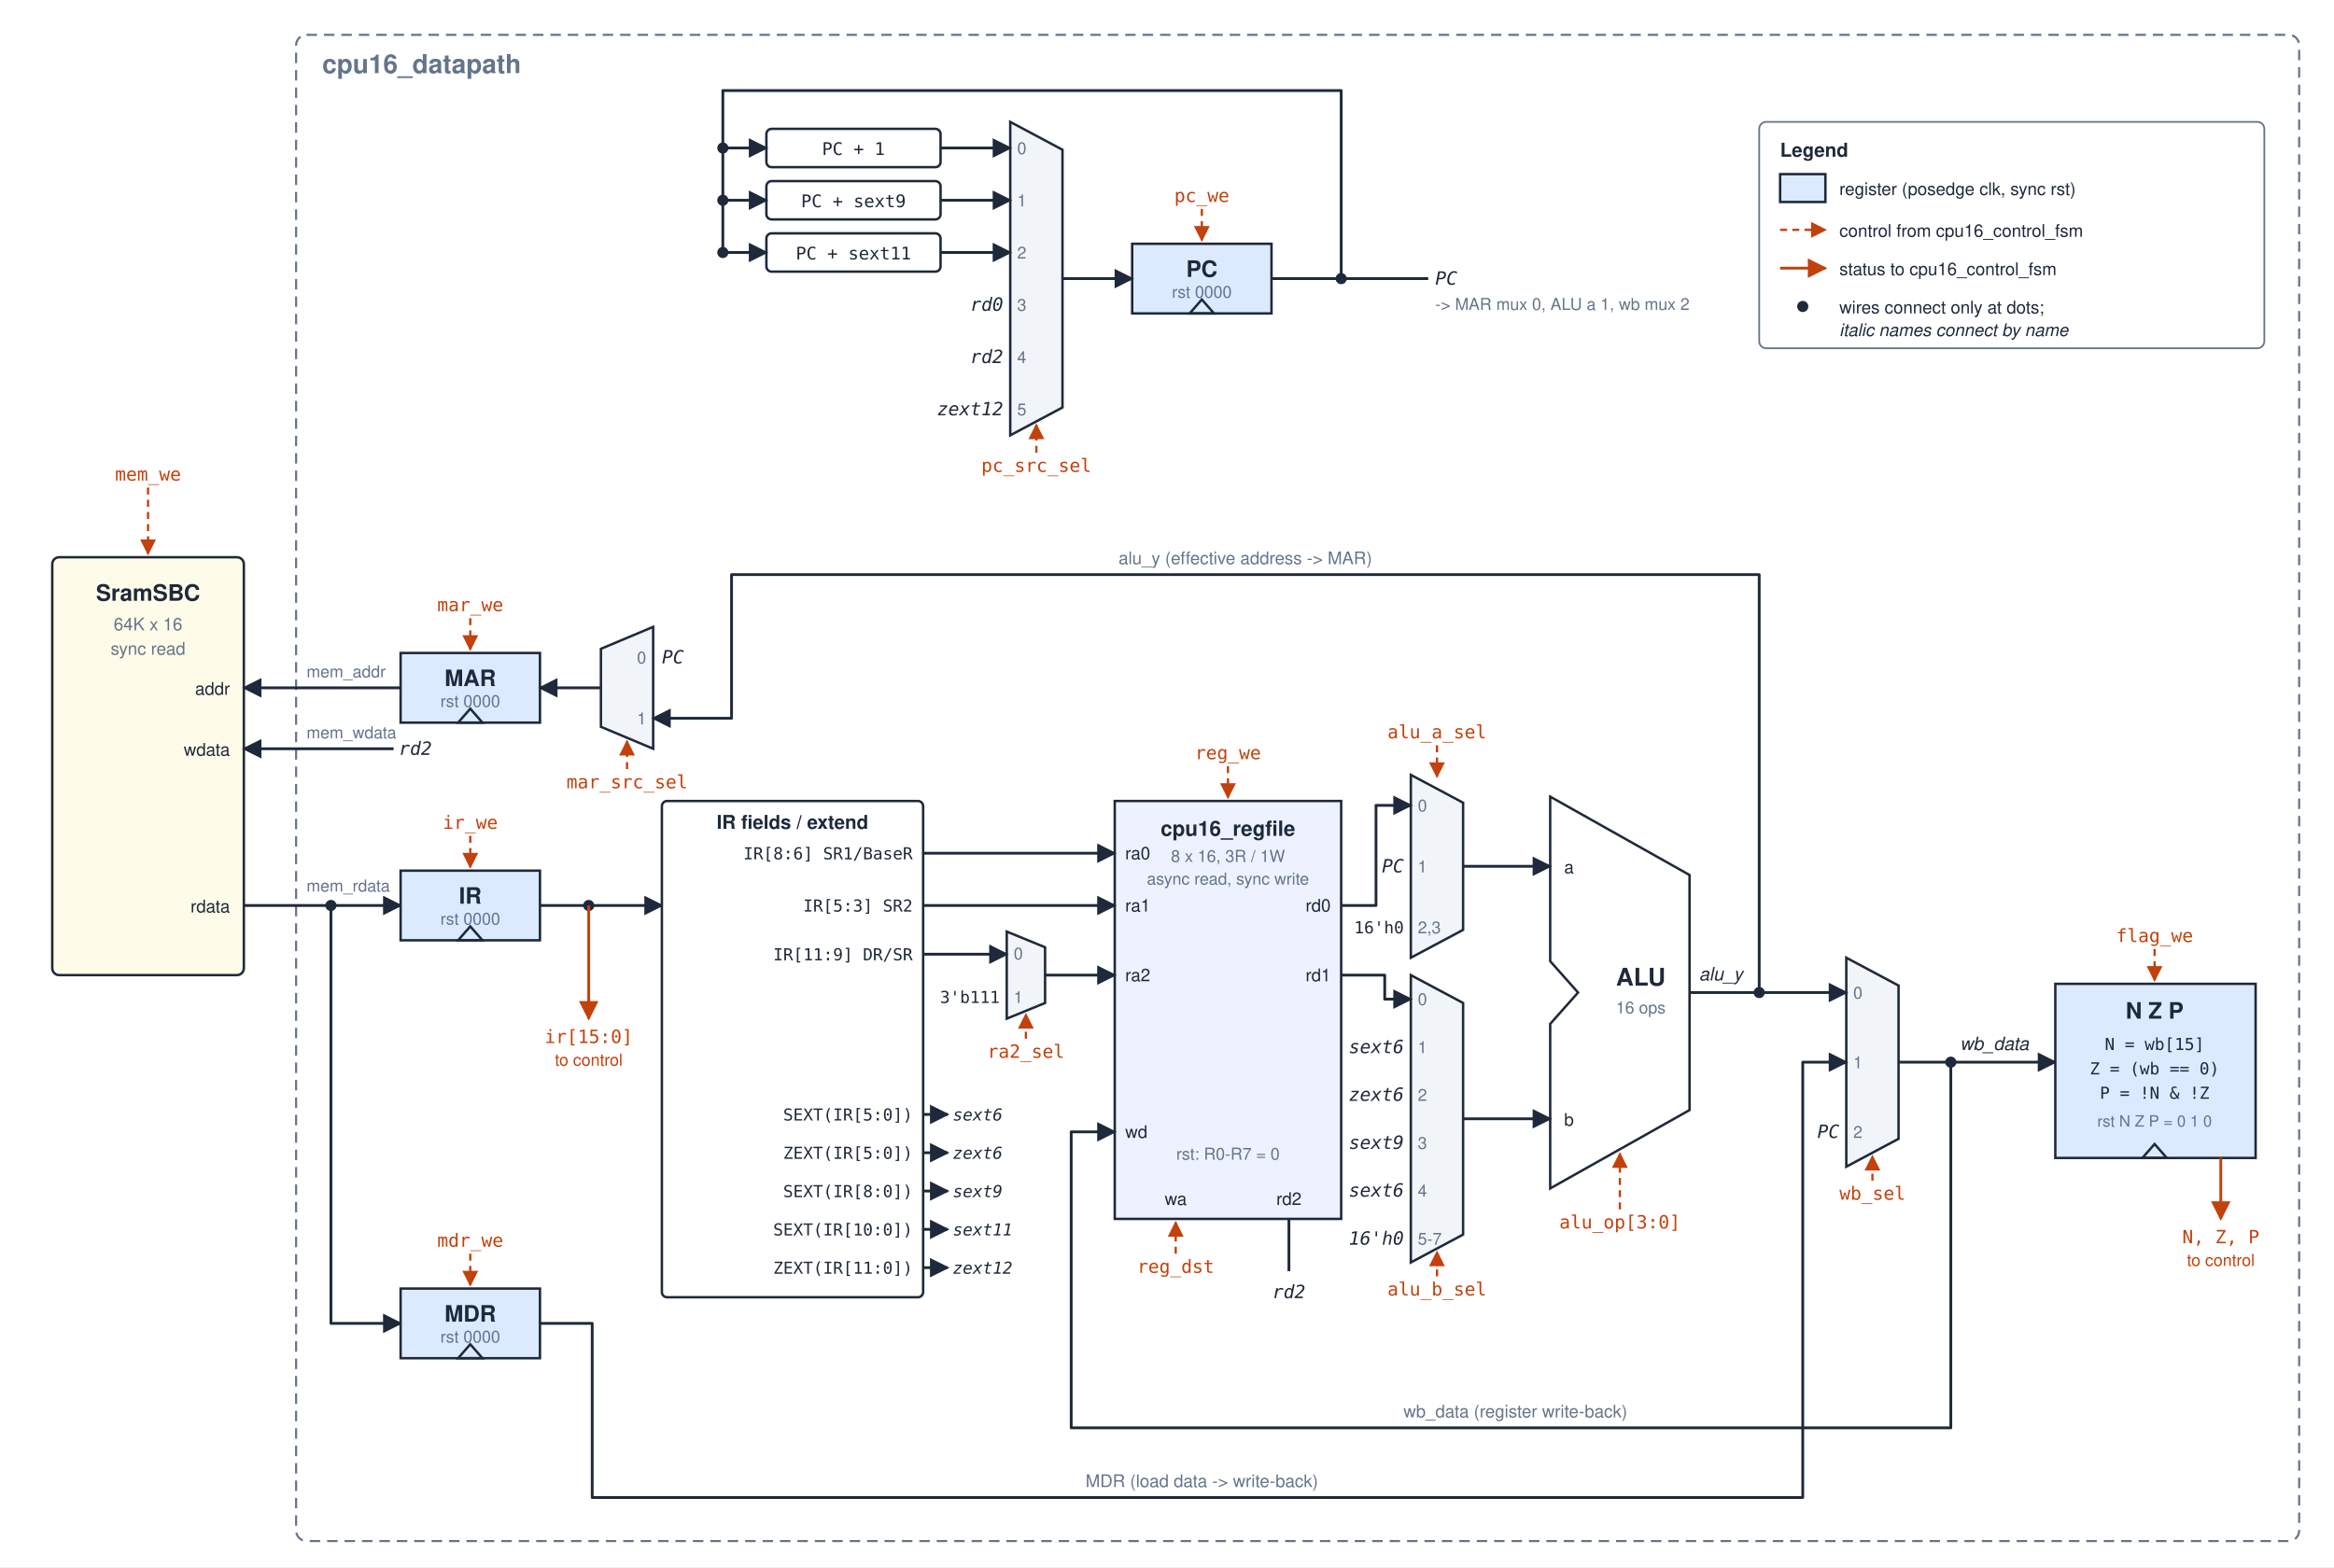
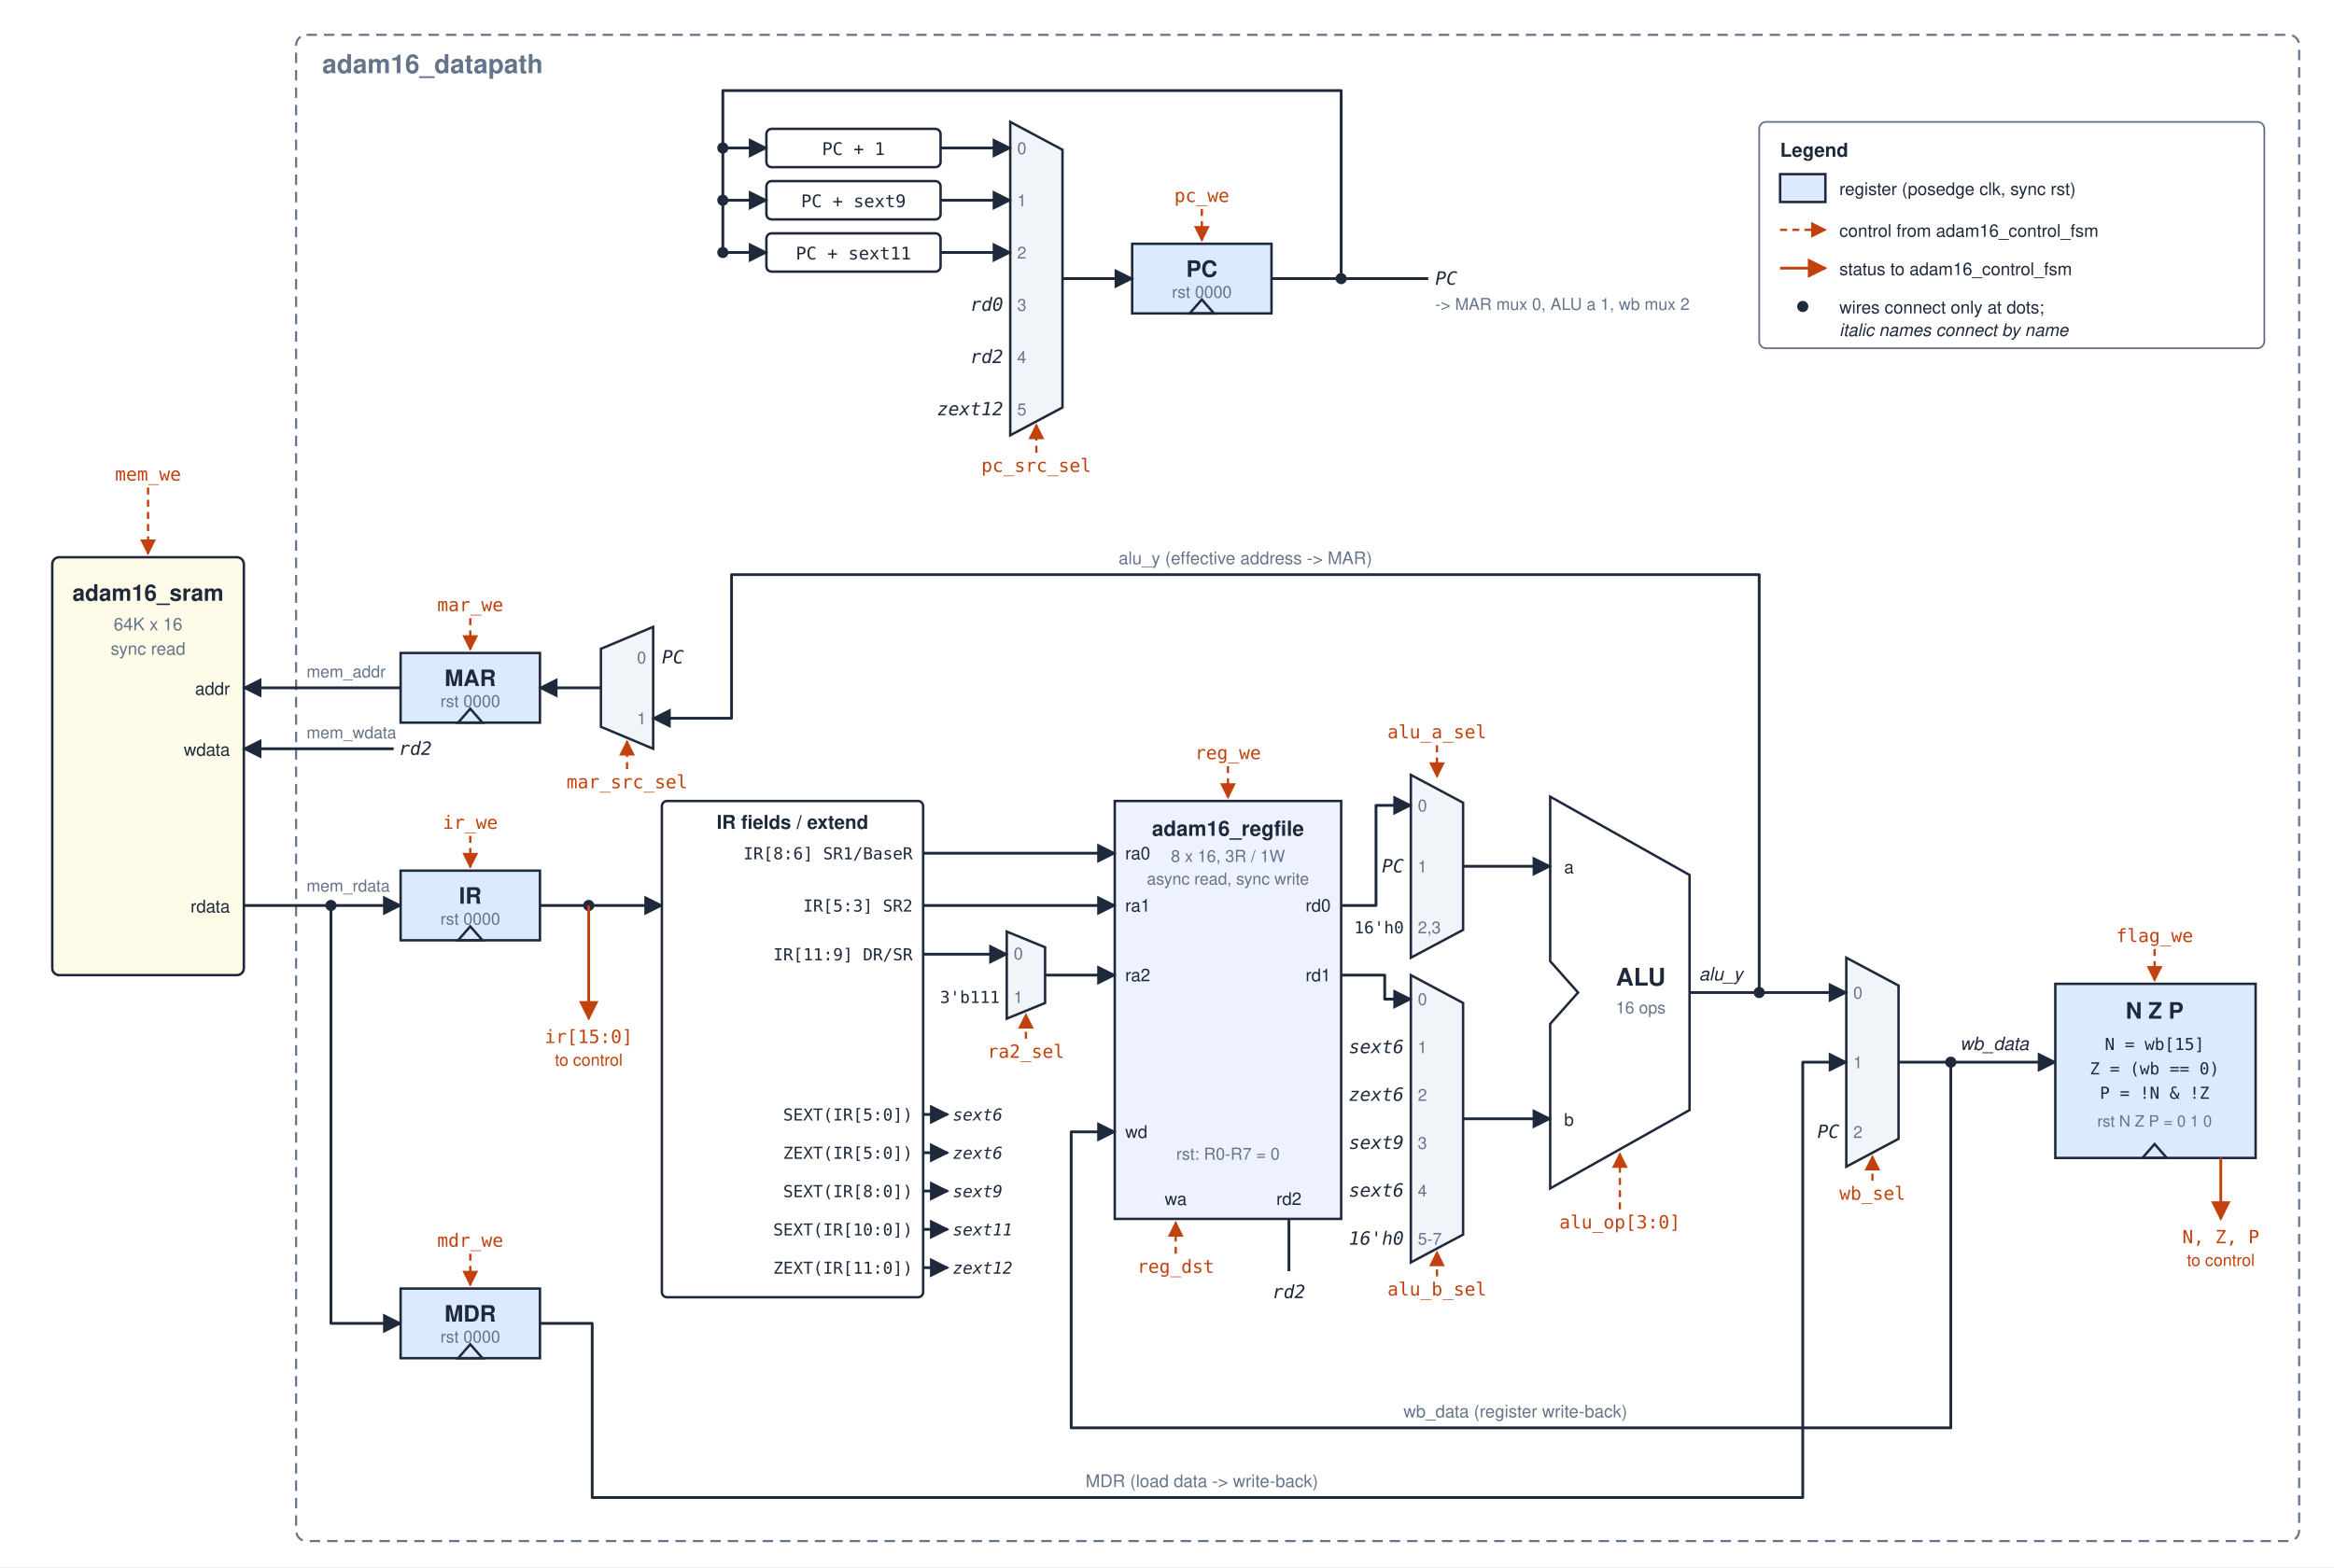
<svg xmlns="http://www.w3.org/2000/svg" width="1340" height="900" viewBox="0 0 1340 900">
  <defs>
    <marker id="arr" viewBox="0 0 10 10" refX="9" refY="5" markerWidth="7" markerHeight="7" orient="auto-start-reverse">
      <path d="M0,0 L10,5 L0,10 z" fill="#1e293b" />
    </marker>
    <marker id="arrc" viewBox="0 0 10 10" refX="9" refY="5" markerWidth="7" markerHeight="7" orient="auto-start-reverse">
      <path d="M0,0 L10,5 L0,10 z" fill="#c2410c" />
    </marker>
  </defs>
  <rect width="100%" height="100%" fill="white" />
  <rect x="170.0" y="20.0" width="1150.0" height="865.0" rx="6" fill="none" stroke="#64748b" stroke-width="1.2" stroke-dasharray="6,4" />
-   <text x="185.0" y="42.0" text-anchor="start" font-family="Helvetica, Arial, sans-serif" font-size="15" font-weight="bold" fill="#64748b" style="">cpu16_datapath</text>
+   <text x="185.0" y="42.0" text-anchor="start" font-family="Helvetica, Arial, sans-serif" font-size="15" font-weight="bold" fill="#64748b" style="">adam16_datapath</text>
  <rect x="30.0" y="320.0" width="110.0" height="240.0" rx="4" fill="#fefce8" stroke="#1e293b" stroke-width="1.4" />
-   <text x="85.0" y="345.0" text-anchor="middle" font-family="Helvetica, Arial, sans-serif" font-size="13" font-weight="bold" fill="#1e293b" style="">SramSBC</text>
+   <text x="85.0" y="345.0" text-anchor="middle" font-family="Helvetica, Arial, sans-serif" font-size="13" font-weight="bold" fill="#1e293b" style="">adam16_sram</text>
  <text x="85.0" y="362.0" text-anchor="middle" font-family="Helvetica, Arial, sans-serif" font-size="10" font-weight="normal" fill="#64748b" style="">64K x 16</text>
  <text x="85.0" y="376.0" text-anchor="middle" font-family="Helvetica, Arial, sans-serif" font-size="10" font-weight="normal" fill="#64748b" style="">sync read</text>
  <text x="132.0" y="399.0" text-anchor="end" font-family="Helvetica, Arial, sans-serif" font-size="10" font-weight="normal" fill="#1e293b" style="">addr</text>
  <text x="132.0" y="434.0" text-anchor="end" font-family="Helvetica, Arial, sans-serif" font-size="10" font-weight="normal" fill="#1e293b" style="">wdata</text>
  <text x="132.0" y="524.0" text-anchor="end" font-family="Helvetica, Arial, sans-serif" font-size="10" font-weight="normal" fill="#1e293b" style="">rdata</text>
  <polyline points="85.0,280.0 85.0,318.0" fill="none" stroke="#c2410c" stroke-width="1.3" stroke-linejoin="round" stroke-dasharray="4,3" marker-end="url(#arrc)" />
  <text x="85.0" y="276.0" text-anchor="middle" font-family="Menlo, Consolas, monospace" font-size="10.5" font-weight="normal" fill="#c2410c" style="">mem_we</text>
  <rect x="230.0" y="375.0" width="80.0" height="40.0" rx="0" fill="#dbeafe" stroke="#1e293b" stroke-width="1.4" />
  <polygon points="263.0,415.0 270.0,407.0 277.0,415.0" fill="none" stroke="#1e293b" stroke-width="1.4" />
  <text x="270.0" y="394.0" text-anchor="middle" font-family="Helvetica, Arial, sans-serif" font-size="13" font-weight="bold" fill="#1e293b" style="">MAR</text>
  <text x="270.0" y="406.0" text-anchor="middle" font-family="Helvetica, Arial, sans-serif" font-size="9.5" font-weight="normal" fill="#64748b" style="">rst 0000</text>
  <polygon points="345.0,372.6 375.0,360.0 375.0,430.0 345.0,417.4" fill="#f1f5f9" stroke="#1e293b" stroke-width="1.4" />
  <text x="371.0" y="381.0" text-anchor="end" font-family="Helvetica, Arial, sans-serif" font-size="9.5" font-weight="normal" fill="#64748b" style="">0</text>
  <text x="371.0" y="416.0" text-anchor="end" font-family="Helvetica, Arial, sans-serif" font-size="9.5" font-weight="normal" fill="#64748b" style="">1</text>
  <polyline points="345.0,395.0 310.0,395.0" fill="none" stroke="#1e293b" stroke-width="1.6" stroke-linejoin="round" marker-end="url(#arr)" />
  <polyline points="230.0,395.0 140.0,395.0" fill="none" stroke="#1e293b" stroke-width="1.6" stroke-linejoin="round" marker-end="url(#arr)" />
  <text x="176.0" y="389.0" text-anchor="start" font-family="Helvetica, Arial, sans-serif" font-size="9.5" font-weight="normal" fill="#64748b" style="">mem_addr</text>
  <text x="380.0" y="381.0" text-anchor="start" font-family="Menlo, Consolas, monospace" font-size="10.5" font-weight="normal" fill="#1e293b" style="font-style:italic;">PC</text>
  <polyline points="270.0,355.0 270.0,373.0" fill="none" stroke="#c2410c" stroke-width="1.3" stroke-linejoin="round" stroke-dasharray="4,3" marker-end="url(#arrc)" />
  <text x="270.0" y="351.0" text-anchor="middle" font-family="Menlo, Consolas, monospace" font-size="10.5" font-weight="normal" fill="#c2410c" style="">mar_we</text>
  <polyline points="360.0,441.7 360.0,425.7" fill="none" stroke="#c2410c" stroke-width="1.3" stroke-linejoin="round" stroke-dasharray="4,3" marker-end="url(#arrc)" />
  <text x="360.0" y="452.7" text-anchor="middle" font-family="Menlo, Consolas, monospace" font-size="10.5" font-weight="normal" fill="#c2410c" style="">mar_src_sel</text>
  <polyline points="226.0,430.0 140.0,430.0" fill="none" stroke="#1e293b" stroke-width="1.6" stroke-linejoin="round" marker-end="url(#arr)" />
  <text x="229.0" y="433.5" text-anchor="start" font-family="Menlo, Consolas, monospace" font-size="10.5" font-weight="normal" fill="#1e293b" style="font-style:italic;">rd2</text>
  <text x="176.0" y="424.0" text-anchor="start" font-family="Helvetica, Arial, sans-serif" font-size="9.5" font-weight="normal" fill="#64748b" style="">mem_wdata</text>
  <polyline points="140.0,520.0 190.0,520.0" fill="none" stroke="#1e293b" stroke-width="1.6" stroke-linejoin="round" />
  <text x="176.0" y="512.0" text-anchor="start" font-family="Helvetica, Arial, sans-serif" font-size="9.5" font-weight="normal" fill="#64748b" style="">mem_rdata</text>
  <circle cx="190.0" cy="520.0" r="3.2" fill="#1e293b" />
  <polyline points="190.0,520.0 230.0,520.0" fill="none" stroke="#1e293b" stroke-width="1.6" stroke-linejoin="round" marker-end="url(#arr)" />
  <polyline points="190.0,520.0 190.0,760.0 230.0,760.0" fill="none" stroke="#1e293b" stroke-width="1.6" stroke-linejoin="round" marker-end="url(#arr)" />
  <rect x="230.0" y="500.0" width="80.0" height="40.0" rx="0" fill="#dbeafe" stroke="#1e293b" stroke-width="1.4" />
  <polygon points="263.0,540.0 270.0,532.0 277.0,540.0" fill="none" stroke="#1e293b" stroke-width="1.4" />
  <text x="270.0" y="519.0" text-anchor="middle" font-family="Helvetica, Arial, sans-serif" font-size="13" font-weight="bold" fill="#1e293b" style="">IR</text>
  <text x="270.0" y="531.0" text-anchor="middle" font-family="Helvetica, Arial, sans-serif" font-size="9.5" font-weight="normal" fill="#64748b" style="">rst 0000</text>
  <polyline points="270.0,480.0 270.0,498.0" fill="none" stroke="#c2410c" stroke-width="1.3" stroke-linejoin="round" stroke-dasharray="4,3" marker-end="url(#arrc)" />
  <text x="270.0" y="476.0" text-anchor="middle" font-family="Menlo, Consolas, monospace" font-size="10.5" font-weight="normal" fill="#c2410c" style="">ir_we</text>
  <rect x="230.0" y="740.0" width="80.0" height="40.0" rx="0" fill="#dbeafe" stroke="#1e293b" stroke-width="1.4" />
  <polygon points="263.0,780.0 270.0,772.0 277.0,780.0" fill="none" stroke="#1e293b" stroke-width="1.4" />
  <text x="270.0" y="759.0" text-anchor="middle" font-family="Helvetica, Arial, sans-serif" font-size="13" font-weight="bold" fill="#1e293b" style="">MDR</text>
  <text x="270.0" y="771.0" text-anchor="middle" font-family="Helvetica, Arial, sans-serif" font-size="9.5" font-weight="normal" fill="#64748b" style="">rst 0000</text>
  <polyline points="270.0,720.0 270.0,738.0" fill="none" stroke="#c2410c" stroke-width="1.3" stroke-linejoin="round" stroke-dasharray="4,3" marker-end="url(#arrc)" />
  <text x="270.0" y="716.0" text-anchor="middle" font-family="Menlo, Consolas, monospace" font-size="10.5" font-weight="normal" fill="#c2410c" style="">mdr_we</text>
  <polyline points="310.0,520.0 380.0,520.0" fill="none" stroke="#1e293b" stroke-width="1.6" stroke-linejoin="round" marker-end="url(#arr)" />
  <circle cx="338.0" cy="520.0" r="3.2" fill="#1e293b" />
  <polyline points="338.0,520.0 338.0,585.0" fill="none" stroke="#c2410c" stroke-width="1.6" stroke-linejoin="round" marker-end="url(#arrc)" />
  <text x="338.0" y="599.0" text-anchor="middle" font-family="Menlo, Consolas, monospace" font-size="10.5" font-weight="normal" fill="#c2410c" style="">ir[15:0]</text>
  <text x="338.0" y="612.0" text-anchor="middle" font-family="Helvetica, Arial, sans-serif" font-size="9.5" font-weight="normal" fill="#c2410c" style="">to control</text>
  <rect x="380.0" y="460.0" width="150.0" height="285.0" rx="3" fill="#ffffff" stroke="#1e293b" stroke-width="1.4" />
  <text x="455.0" y="476.0" text-anchor="middle" font-family="Helvetica, Arial, sans-serif" font-size="11" font-weight="bold" fill="#1e293b" style="">IR fields / extend</text>
  <text x="524.0" y="493.5" text-anchor="end" font-family="Menlo, Consolas, monospace" font-size="9.5" font-weight="normal" fill="#1e293b" style="">IR[8:6]   SR1/BaseR</text>
  <text x="524.0" y="523.5" text-anchor="end" font-family="Menlo, Consolas, monospace" font-size="9.5" font-weight="normal" fill="#1e293b" style="">IR[5:3]   SR2</text>
  <text x="524.0" y="551.5" text-anchor="end" font-family="Menlo, Consolas, monospace" font-size="9.5" font-weight="normal" fill="#1e293b" style="">IR[11:9]  DR/SR</text>
  <text x="524.0" y="643.5" text-anchor="end" font-family="Menlo, Consolas, monospace" font-size="9.5" font-weight="normal" fill="#1e293b" style="">SEXT(IR[5:0])</text>
  <polyline points="530.0,640.0 544.0,640.0" fill="none" stroke="#1e293b" stroke-width="1.6" stroke-linejoin="round" marker-end="url(#arr)" />
  <text x="547.0" y="643.5" text-anchor="start" font-family="Menlo, Consolas, monospace" font-size="9.5" font-weight="normal" fill="#1e293b" style="font-style:italic;">sext6</text>
  <text x="524.0" y="665.5" text-anchor="end" font-family="Menlo, Consolas, monospace" font-size="9.5" font-weight="normal" fill="#1e293b" style="">ZEXT(IR[5:0])</text>
  <polyline points="530.0,662.0 544.0,662.0" fill="none" stroke="#1e293b" stroke-width="1.6" stroke-linejoin="round" marker-end="url(#arr)" />
  <text x="547.0" y="665.5" text-anchor="start" font-family="Menlo, Consolas, monospace" font-size="9.5" font-weight="normal" fill="#1e293b" style="font-style:italic;">zext6</text>
  <text x="524.0" y="687.5" text-anchor="end" font-family="Menlo, Consolas, monospace" font-size="9.5" font-weight="normal" fill="#1e293b" style="">SEXT(IR[8:0])</text>
  <polyline points="530.0,684.0 544.0,684.0" fill="none" stroke="#1e293b" stroke-width="1.6" stroke-linejoin="round" marker-end="url(#arr)" />
  <text x="547.0" y="687.5" text-anchor="start" font-family="Menlo, Consolas, monospace" font-size="9.5" font-weight="normal" fill="#1e293b" style="font-style:italic;">sext9</text>
  <text x="524.0" y="709.5" text-anchor="end" font-family="Menlo, Consolas, monospace" font-size="9.5" font-weight="normal" fill="#1e293b" style="">SEXT(IR[10:0])</text>
  <polyline points="530.0,706.0 544.0,706.0" fill="none" stroke="#1e293b" stroke-width="1.6" stroke-linejoin="round" marker-end="url(#arr)" />
  <text x="547.0" y="709.5" text-anchor="start" font-family="Menlo, Consolas, monospace" font-size="9.5" font-weight="normal" fill="#1e293b" style="font-style:italic;">sext11</text>
  <text x="524.0" y="731.5" text-anchor="end" font-family="Menlo, Consolas, monospace" font-size="9.5" font-weight="normal" fill="#1e293b" style="">ZEXT(IR[11:0])</text>
  <polyline points="530.0,728.0 544.0,728.0" fill="none" stroke="#1e293b" stroke-width="1.6" stroke-linejoin="round" marker-end="url(#arr)" />
  <text x="547.0" y="731.5" text-anchor="start" font-family="Menlo, Consolas, monospace" font-size="9.5" font-weight="normal" fill="#1e293b" style="font-style:italic;">zext12</text>
  <rect x="640.0" y="460.0" width="130.0" height="240.0" rx="0" fill="#eef2ff" stroke="#1e293b" stroke-width="1.4" />
-   <text x="705.0" y="480.0" text-anchor="middle" font-family="Helvetica, Arial, sans-serif" font-size="12" font-weight="bold" fill="#1e293b" style="">cpu16_regfile</text>
+   <text x="705.0" y="480.0" text-anchor="middle" font-family="Helvetica, Arial, sans-serif" font-size="12" font-weight="bold" fill="#1e293b" style="">adam16_regfile</text>
  <text x="705.0" y="495.0" text-anchor="middle" font-family="Helvetica, Arial, sans-serif" font-size="9.5" font-weight="normal" fill="#64748b" style="">8 x 16, 3R / 1W</text>
  <text x="705.0" y="508.0" text-anchor="middle" font-family="Helvetica, Arial, sans-serif" font-size="9.5" font-weight="normal" fill="#64748b" style="">async read, sync write</text>
  <text x="705.0" y="666.0" text-anchor="middle" font-family="Helvetica, Arial, sans-serif" font-size="9.5" font-weight="normal" fill="#64748b" style="">rst: R0-R7 = 0</text>
  <text x="646.0" y="493.5" text-anchor="start" font-family="Helvetica, Arial, sans-serif" font-size="10" font-weight="normal" fill="#1e293b" style="">ra0</text>
  <text x="646.0" y="523.5" text-anchor="start" font-family="Helvetica, Arial, sans-serif" font-size="10" font-weight="normal" fill="#1e293b" style="">ra1</text>
  <text x="646.0" y="563.5" text-anchor="start" font-family="Helvetica, Arial, sans-serif" font-size="10" font-weight="normal" fill="#1e293b" style="">ra2</text>
  <text x="646.0" y="653.5" text-anchor="start" font-family="Helvetica, Arial, sans-serif" font-size="10" font-weight="normal" fill="#1e293b" style="">wd</text>
  <text x="764.0" y="523.5" text-anchor="end" font-family="Helvetica, Arial, sans-serif" font-size="10" font-weight="normal" fill="#1e293b" style="">rd0</text>
  <text x="764.0" y="563.5" text-anchor="end" font-family="Helvetica, Arial, sans-serif" font-size="10" font-weight="normal" fill="#1e293b" style="">rd1</text>
  <text x="675.0" y="692.0" text-anchor="middle" font-family="Helvetica, Arial, sans-serif" font-size="10" font-weight="normal" fill="#1e293b" style="">wa</text>
  <text x="740.0" y="692.0" text-anchor="middle" font-family="Helvetica, Arial, sans-serif" font-size="10" font-weight="normal" fill="#1e293b" style="">rd2</text>
  <polyline points="530.0,490.0 640.0,490.0" fill="none" stroke="#1e293b" stroke-width="1.6" stroke-linejoin="round" marker-end="url(#arr)" />
  <polyline points="530.0,520.0 640.0,520.0" fill="none" stroke="#1e293b" stroke-width="1.6" stroke-linejoin="round" marker-end="url(#arr)" />
  <polygon points="578.0,535.0 600.0,544.0 600.0,576.0 578.0,585.0" fill="#f1f5f9" stroke="#1e293b" stroke-width="1.4" />
  <text x="582.0" y="551.0" text-anchor="start" font-family="Helvetica, Arial, sans-serif" font-size="9.5" font-weight="normal" fill="#64748b" style="">0</text>
  <text x="582.0" y="576.0" text-anchor="start" font-family="Helvetica, Arial, sans-serif" font-size="9.5" font-weight="normal" fill="#64748b" style="">1</text>
  <polyline points="530.0,548.0 578.0,548.0" fill="none" stroke="#1e293b" stroke-width="1.6" stroke-linejoin="round" marker-end="url(#arr)" />
  <text x="574.0" y="576.0" text-anchor="end" font-family="Menlo, Consolas, monospace" font-size="9.5" font-weight="normal" fill="#1e293b" style="">3'b111</text>
  <polyline points="600.0,560.0 640.0,560.0" fill="none" stroke="#1e293b" stroke-width="1.6" stroke-linejoin="round" marker-end="url(#arr)" />
  <polyline points="589.0,596.5 589.0,582.5" fill="none" stroke="#c2410c" stroke-width="1.3" stroke-linejoin="round" stroke-dasharray="4,3" marker-end="url(#arrc)" />
  <text x="589.0" y="607.5" text-anchor="middle" font-family="Menlo, Consolas, monospace" font-size="10.5" font-weight="normal" fill="#c2410c" style="">ra2_sel</text>
  <polyline points="675.0,720.0 675.0,702.0" fill="none" stroke="#c2410c" stroke-width="1.3" stroke-linejoin="round" stroke-dasharray="4,3" marker-end="url(#arrc)" />
  <text x="675.0" y="731.0" text-anchor="middle" font-family="Menlo, Consolas, monospace" font-size="10.5" font-weight="normal" fill="#c2410c" style="">reg_dst</text>
  <polyline points="705.0,440.0 705.0,458.0" fill="none" stroke="#c2410c" stroke-width="1.3" stroke-linejoin="round" stroke-dasharray="4,3" marker-end="url(#arrc)" />
  <text x="705.0" y="436.0" text-anchor="middle" font-family="Menlo, Consolas, monospace" font-size="10.5" font-weight="normal" fill="#c2410c" style="">reg_we</text>
  <polygon points="810.0,445.0 840.0,461.0 840.0,534.0 810.0,550.0" fill="#f1f5f9" stroke="#1e293b" stroke-width="1.4" />
  <text x="814.0" y="466.0" text-anchor="start" font-family="Helvetica, Arial, sans-serif" font-size="9.5" font-weight="normal" fill="#64748b" style="">0</text>
  <text x="814.0" y="501.0" text-anchor="start" font-family="Helvetica, Arial, sans-serif" font-size="9.5" font-weight="normal" fill="#64748b" style="">1</text>
  <text x="814.0" y="536.0" text-anchor="start" font-family="Helvetica, Arial, sans-serif" font-size="9.5" font-weight="normal" fill="#64748b" style="">2,3</text>
  <polygon points="810.0,560.0 840.0,576.0 840.0,709.0 810.0,725.0" fill="#f1f5f9" stroke="#1e293b" stroke-width="1.4" />
  <text x="814.0" y="577.2" text-anchor="start" font-family="Helvetica, Arial, sans-serif" font-size="9.5" font-weight="normal" fill="#64748b" style="">0</text>
  <text x="814.0" y="604.8" text-anchor="start" font-family="Helvetica, Arial, sans-serif" font-size="9.5" font-weight="normal" fill="#64748b" style="">1</text>
  <text x="814.0" y="632.2" text-anchor="start" font-family="Helvetica, Arial, sans-serif" font-size="9.5" font-weight="normal" fill="#64748b" style="">2</text>
  <text x="814.0" y="659.8" text-anchor="start" font-family="Helvetica, Arial, sans-serif" font-size="9.5" font-weight="normal" fill="#64748b" style="">3</text>
  <text x="814.0" y="687.2" text-anchor="start" font-family="Helvetica, Arial, sans-serif" font-size="9.5" font-weight="normal" fill="#64748b" style="">4</text>
  <text x="814.0" y="714.8" text-anchor="start" font-family="Helvetica, Arial, sans-serif" font-size="9.5" font-weight="normal" fill="#64748b" style="">5-7</text>
  <polyline points="770.0,520.0 790.0,520.0 790.0,462.5 810.0,462.5" fill="none" stroke="#1e293b" stroke-width="1.6" stroke-linejoin="round" marker-end="url(#arr)" />
  <text x="806.0" y="501.0" text-anchor="end" font-family="Menlo, Consolas, monospace" font-size="10.5" font-weight="normal" fill="#1e293b" style="font-style:italic;">PC</text>
  <text x="806.0" y="536.0" text-anchor="end" font-family="Menlo, Consolas, monospace" font-size="9.5" font-weight="normal" fill="#1e293b" style="">16'h0</text>
  <polyline points="770.0,560.0 795.0,560.0 795.0,573.8 810.0,573.8" fill="none" stroke="#1e293b" stroke-width="1.6" stroke-linejoin="round" marker-end="url(#arr)" />
  <text x="806.0" y="604.8" text-anchor="end" font-family="Menlo, Consolas, monospace" font-size="10.5" font-weight="normal" fill="#1e293b" style="font-style:italic;">sext6</text>
  <text x="806.0" y="632.2" text-anchor="end" font-family="Menlo, Consolas, monospace" font-size="10.5" font-weight="normal" fill="#1e293b" style="font-style:italic;">zext6</text>
  <text x="806.0" y="659.8" text-anchor="end" font-family="Menlo, Consolas, monospace" font-size="10.5" font-weight="normal" fill="#1e293b" style="font-style:italic;">sext9</text>
  <text x="806.0" y="687.2" text-anchor="end" font-family="Menlo, Consolas, monospace" font-size="10.5" font-weight="normal" fill="#1e293b" style="font-style:italic;">sext6</text>
  <text x="806.0" y="714.8" text-anchor="end" font-family="Menlo, Consolas, monospace" font-size="10.5" font-weight="normal" fill="#1e293b" style="font-style:italic;">16'h0</text>
  <polyline points="740.0,700.0 740.0,730.0" fill="none" stroke="#1e293b" stroke-width="1.6" stroke-linejoin="round" />
  <text x="740.0" y="745.5" text-anchor="middle" font-family="Menlo, Consolas, monospace" font-size="10.5" font-weight="normal" fill="#1e293b" style="font-style:italic;">rd2</text>
  <polyline points="825.0,428.0 825.0,446.0" fill="none" stroke="#c2410c" stroke-width="1.3" stroke-linejoin="round" stroke-dasharray="4,3" marker-end="url(#arrc)" />
  <text x="825.0" y="424.0" text-anchor="middle" font-family="Menlo, Consolas, monospace" font-size="10.5" font-weight="normal" fill="#c2410c" style="">alu_a_sel</text>
  <polyline points="825.0,733.0 825.0,719.0" fill="none" stroke="#c2410c" stroke-width="1.3" stroke-linejoin="round" stroke-dasharray="4,3" marker-end="url(#arrc)" />
  <text x="825.0" y="744.0" text-anchor="middle" font-family="Menlo, Consolas, monospace" font-size="10.5" font-weight="normal" fill="#c2410c" style="">alu_b_sel</text>
  <polygon points="890.0,457.5 970.0,502.5 970.0,637.5 890.0,682.5 890.0,588.0 906.0,570.0 890.0,552.0" fill="#ffffff" stroke="#1e293b" stroke-width="1.4" />
  <text x="942.0" y="566.0" text-anchor="middle" font-family="Helvetica, Arial, sans-serif" font-size="14" font-weight="bold" fill="#1e293b" style="">ALU</text>
  <text x="942.0" y="582.0" text-anchor="middle" font-family="Helvetica, Arial, sans-serif" font-size="9.5" font-weight="normal" fill="#64748b" style="">16 ops</text>
  <text x="898.0" y="501.5" text-anchor="start" font-family="Helvetica, Arial, sans-serif" font-size="10" font-weight="normal" fill="#1e293b" style="">a</text>
  <text x="898.0" y="646.5" text-anchor="start" font-family="Helvetica, Arial, sans-serif" font-size="10" font-weight="normal" fill="#1e293b" style="">b</text>
  <polyline points="840.0,497.5 890.0,497.5" fill="none" stroke="#1e293b" stroke-width="1.6" stroke-linejoin="round" marker-end="url(#arr)" />
  <polyline points="840.0,642.5 890.0,642.5" fill="none" stroke="#1e293b" stroke-width="1.6" stroke-linejoin="round" marker-end="url(#arr)" />
  <polyline points="930.0,694.5 930.0,662.5" fill="none" stroke="#c2410c" stroke-width="1.3" stroke-linejoin="round" stroke-dasharray="4,3" marker-end="url(#arrc)" />
  <text x="930.0" y="705.5" text-anchor="middle" font-family="Menlo, Consolas, monospace" font-size="10.5" font-weight="normal" fill="#c2410c" style="">alu_op[3:0]</text>
  <polygon points="1060.0,550.0 1090.0,566.0 1090.0,654.0 1060.0,670.0" fill="#f1f5f9" stroke="#1e293b" stroke-width="1.4" />
  <text x="1064.0" y="573.5" text-anchor="start" font-family="Helvetica, Arial, sans-serif" font-size="9.5" font-weight="normal" fill="#64748b" style="">0</text>
  <text x="1064.0" y="613.5" text-anchor="start" font-family="Helvetica, Arial, sans-serif" font-size="9.5" font-weight="normal" fill="#64748b" style="">1</text>
  <text x="1064.0" y="653.5" text-anchor="start" font-family="Helvetica, Arial, sans-serif" font-size="9.5" font-weight="normal" fill="#64748b" style="">2</text>
  <polyline points="970.0,570.0 1060.0,570.0" fill="none" stroke="#1e293b" stroke-width="1.6" stroke-linejoin="round" marker-end="url(#arr)" />
  <text x="988.0" y="563.0" text-anchor="middle" font-family="Helvetica, Arial, sans-serif" font-size="10.5" font-weight="normal" fill="#1e293b" style="font-style:italic;">alu_y</text>
  <circle cx="1010.0" cy="570.0" r="3.2" fill="#1e293b" />
  <text x="1056.0" y="653.5" text-anchor="end" font-family="Menlo, Consolas, monospace" font-size="10.5" font-weight="normal" fill="#1e293b" style="font-style:italic;">PC</text>
  <polyline points="1075.0,678.0 1075.0,664.0" fill="none" stroke="#c2410c" stroke-width="1.3" stroke-linejoin="round" stroke-dasharray="4,3" marker-end="url(#arrc)" />
  <text x="1075.0" y="689.0" text-anchor="middle" font-family="Menlo, Consolas, monospace" font-size="10.5" font-weight="normal" fill="#c2410c" style="">wb_sel</text>
  <polyline points="1010.0,570.0 1010.0,330.0 420.0,330.0 420.0,412.5 375.0,412.5" fill="none" stroke="#1e293b" stroke-width="1.6" stroke-linejoin="round" marker-end="url(#arr)" />
  <text x="715.0" y="324.0" text-anchor="middle" font-family="Helvetica, Arial, sans-serif" font-size="10" font-weight="normal" fill="#64748b" style="">alu_y  (effective address -&gt; MAR)</text>
  <polyline points="310.0,760.0 340.0,760.0 340.0,860.0 1035.0,860.0 1035.0,610.0 1060.0,610.0" fill="none" stroke="#1e293b" stroke-width="1.6" stroke-linejoin="round" marker-end="url(#arr)" />
  <text x="690.0" y="854.0" text-anchor="middle" font-family="Helvetica, Arial, sans-serif" font-size="10" font-weight="normal" fill="#64748b" style="">MDR  (load data -&gt; write-back)</text>
  <polyline points="1090.0,610.0 1180.0,610.0" fill="none" stroke="#1e293b" stroke-width="1.6" stroke-linejoin="round" marker-end="url(#arr)" />
  <circle cx="1120.0" cy="610.0" r="3.2" fill="#1e293b" />
  <text x="1145.0" y="603.0" text-anchor="middle" font-family="Helvetica, Arial, sans-serif" font-size="10.5" font-weight="normal" fill="#1e293b" style="font-style:italic;">wb_data</text>
  <polyline points="1120.0,610.0 1120.0,820.0 615.0,820.0 615.0,650.0 640.0,650.0" fill="none" stroke="#1e293b" stroke-width="1.6" stroke-linejoin="round" marker-end="url(#arr)" />
  <text x="870.0" y="814.0" text-anchor="middle" font-family="Helvetica, Arial, sans-serif" font-size="10" font-weight="normal" fill="#64748b" style="">wb_data  (register write-back)</text>
  <rect x="1180.0" y="565.0" width="115.0" height="100.0" rx="0" fill="#dbeafe" stroke="#1e293b" stroke-width="1.4" />
  <text x="1237.0" y="585.0" text-anchor="middle" font-family="Helvetica, Arial, sans-serif" font-size="13" font-weight="bold" fill="#1e293b" style="">N Z P</text>
  <text x="1237.0" y="603.0" text-anchor="middle" font-family="Menlo, Consolas, monospace" font-size="9.5" font-weight="normal" fill="#1e293b" style="">N = wb[15]</text>
  <text x="1237.0" y="617.0" text-anchor="middle" font-family="Menlo, Consolas, monospace" font-size="9.5" font-weight="normal" fill="#1e293b" style="">Z = (wb == 0)</text>
  <text x="1237.0" y="631.0" text-anchor="middle" font-family="Menlo, Consolas, monospace" font-size="9.5" font-weight="normal" fill="#1e293b" style="">P = !N &amp; !Z</text>
  <text x="1237.0" y="647.0" text-anchor="middle" font-family="Helvetica, Arial, sans-serif" font-size="9" font-weight="normal" fill="#64748b" style="">rst N Z P = 0 1 0</text>
  <polygon points="1230.0,665.0 1237.0,657.0 1244.0,665.0" fill="none" stroke="#1e293b" stroke-width="1.4" />
  <polyline points="1237.0,545.0 1237.0,563.0" fill="none" stroke="#c2410c" stroke-width="1.3" stroke-linejoin="round" stroke-dasharray="4,3" marker-end="url(#arrc)" />
  <text x="1237.0" y="541.0" text-anchor="middle" font-family="Menlo, Consolas, monospace" font-size="10.5" font-weight="normal" fill="#c2410c" style="">flag_we</text>
  <polyline points="1275.0,665.0 1275.0,700.0" fill="none" stroke="#c2410c" stroke-width="1.6" stroke-linejoin="round" marker-end="url(#arrc)" />
  <text x="1275.0" y="714.0" text-anchor="middle" font-family="Menlo, Consolas, monospace" font-size="10.5" font-weight="normal" fill="#c2410c" style="">N, Z, P</text>
  <text x="1275.0" y="727.0" text-anchor="middle" font-family="Helvetica, Arial, sans-serif" font-size="9.5" font-weight="normal" fill="#c2410c" style="">to control</text>
  <polygon points="580.0,70.0 610.0,86.0 610.0,234.0 580.0,250.0" fill="#f1f5f9" stroke="#1e293b" stroke-width="1.4" />
  <text x="584.0" y="88.5" text-anchor="start" font-family="Helvetica, Arial, sans-serif" font-size="9.5" font-weight="normal" fill="#64748b" style="">0</text>
  <text x="584.0" y="118.5" text-anchor="start" font-family="Helvetica, Arial, sans-serif" font-size="9.5" font-weight="normal" fill="#64748b" style="">1</text>
  <text x="584.0" y="148.5" text-anchor="start" font-family="Helvetica, Arial, sans-serif" font-size="9.5" font-weight="normal" fill="#64748b" style="">2</text>
  <text x="584.0" y="178.5" text-anchor="start" font-family="Helvetica, Arial, sans-serif" font-size="9.5" font-weight="normal" fill="#64748b" style="">3</text>
  <text x="584.0" y="208.5" text-anchor="start" font-family="Helvetica, Arial, sans-serif" font-size="9.5" font-weight="normal" fill="#64748b" style="">4</text>
  <text x="584.0" y="238.5" text-anchor="start" font-family="Helvetica, Arial, sans-serif" font-size="9.5" font-weight="normal" fill="#64748b" style="">5</text>
  <rect x="440.0" y="74.0" width="100.0" height="22.0" rx="3" fill="#ffffff" stroke="#1e293b" stroke-width="1.4" />
  <text x="490.0" y="89.0" text-anchor="middle" font-family="Menlo, Consolas, monospace" font-size="10" font-weight="normal" fill="#1e293b" style="">PC + 1</text>
  <polyline points="540.0,85.0 580.0,85.0" fill="none" stroke="#1e293b" stroke-width="1.6" stroke-linejoin="round" marker-end="url(#arr)" />
  <rect x="440.0" y="104.0" width="100.0" height="22.0" rx="3" fill="#ffffff" stroke="#1e293b" stroke-width="1.4" />
  <text x="490.0" y="119.0" text-anchor="middle" font-family="Menlo, Consolas, monospace" font-size="10" font-weight="normal" fill="#1e293b" style="">PC + sext9</text>
  <polyline points="540.0,115.0 580.0,115.0" fill="none" stroke="#1e293b" stroke-width="1.6" stroke-linejoin="round" marker-end="url(#arr)" />
  <rect x="440.0" y="134.0" width="100.0" height="22.0" rx="3" fill="#ffffff" stroke="#1e293b" stroke-width="1.4" />
  <text x="490.0" y="149.0" text-anchor="middle" font-family="Menlo, Consolas, monospace" font-size="10" font-weight="normal" fill="#1e293b" style="">PC + sext11</text>
  <polyline points="540.0,145.0 580.0,145.0" fill="none" stroke="#1e293b" stroke-width="1.6" stroke-linejoin="round" marker-end="url(#arr)" />
  <text x="576.0" y="178.5" text-anchor="end" font-family="Menlo, Consolas, monospace" font-size="10.5" font-weight="normal" fill="#1e293b" style="font-style:italic;">rd0</text>
  <text x="576.0" y="208.5" text-anchor="end" font-family="Menlo, Consolas, monospace" font-size="10.5" font-weight="normal" fill="#1e293b" style="font-style:italic;">rd2</text>
  <text x="576.0" y="238.5" text-anchor="end" font-family="Menlo, Consolas, monospace" font-size="10.5" font-weight="normal" fill="#1e293b" style="font-style:italic;">zext12</text>
  <rect x="650.0" y="140.0" width="80.0" height="40.0" rx="0" fill="#dbeafe" stroke="#1e293b" stroke-width="1.4" />
  <polygon points="683.0,180.0 690.0,172.0 697.0,180.0" fill="none" stroke="#1e293b" stroke-width="1.4" />
  <text x="690.0" y="159.0" text-anchor="middle" font-family="Helvetica, Arial, sans-serif" font-size="13" font-weight="bold" fill="#1e293b" style="">PC</text>
  <text x="690.0" y="171.0" text-anchor="middle" font-family="Helvetica, Arial, sans-serif" font-size="9.5" font-weight="normal" fill="#64748b" style="">rst 0000</text>
  <polyline points="610.0,160.0 650.0,160.0" fill="none" stroke="#1e293b" stroke-width="1.6" stroke-linejoin="round" marker-end="url(#arr)" />
  <polyline points="690.0,120.0 690.0,138.0" fill="none" stroke="#c2410c" stroke-width="1.3" stroke-linejoin="round" stroke-dasharray="4,3" marker-end="url(#arrc)" />
  <text x="690.0" y="116.0" text-anchor="middle" font-family="Menlo, Consolas, monospace" font-size="10.5" font-weight="normal" fill="#c2410c" style="">pc_we</text>
  <polyline points="595.0,260.0 595.0,244.0" fill="none" stroke="#c2410c" stroke-width="1.3" stroke-linejoin="round" stroke-dasharray="4,3" marker-end="url(#arrc)" />
  <text x="595.0" y="271.0" text-anchor="middle" font-family="Menlo, Consolas, monospace" font-size="10.5" font-weight="normal" fill="#c2410c" style="">pc_src_sel</text>
  <polyline points="730.0,160.0 770.0,160.0" fill="none" stroke="#1e293b" stroke-width="1.6" stroke-linejoin="round" />
  <circle cx="770.0" cy="160.0" r="3.2" fill="#1e293b" />
  <polyline points="770.0,160.0 770.0,52.0 415.0,52.0 415.0,145.0" fill="none" stroke="#1e293b" stroke-width="1.6" stroke-linejoin="round" />
  <circle cx="415.0" cy="85.0" r="3.2" fill="#1e293b" />
  <polyline points="415.0,85.0 440.0,85.0" fill="none" stroke="#1e293b" stroke-width="1.6" stroke-linejoin="round" marker-end="url(#arr)" />
  <circle cx="415.0" cy="115.0" r="3.2" fill="#1e293b" />
  <polyline points="415.0,115.0 440.0,115.0" fill="none" stroke="#1e293b" stroke-width="1.6" stroke-linejoin="round" marker-end="url(#arr)" />
  <circle cx="415.0" cy="145.0" r="3.2" fill="#1e293b" />
  <polyline points="415.0,145.0 440.0,145.0" fill="none" stroke="#1e293b" stroke-width="1.6" stroke-linejoin="round" marker-end="url(#arr)" />
  <polyline points="770.0,160.0 820.0,160.0" fill="none" stroke="#1e293b" stroke-width="1.6" stroke-linejoin="round" />
  <text x="824.0" y="163.5" text-anchor="start" font-family="Menlo, Consolas, monospace" font-size="10.5" font-weight="normal" fill="#1e293b" style="font-style:italic;">PC</text>
  <text x="824.0" y="178.0" text-anchor="start" font-family="Helvetica, Arial, sans-serif" font-size="9.5" font-weight="normal" fill="#64748b" style="">-&gt; MAR mux 0, ALU a 1, wb mux 2</text>
  <rect x="1010.0" y="70.0" width="290.0" height="130.0" rx="4" fill="white" stroke="#64748b" stroke-width="1" />
  <text x="1022.0" y="90.0" text-anchor="start" font-family="Helvetica, Arial, sans-serif" font-size="11" font-weight="bold" fill="#1e293b" style="">Legend</text>
  <rect x="1022.0" y="100.0" width="26.0" height="16.0" rx="0" fill="#dbeafe" stroke="#1e293b" stroke-width="1.4" />
  <text x="1056.0" y="112.0" text-anchor="start" font-family="Helvetica, Arial, sans-serif" font-size="10" font-weight="normal" fill="#1e293b" style="">register (posedge clk, sync rst)</text>
  <polyline points="1022.0,132.0 1048.0,132.0" fill="none" stroke="#c2410c" stroke-width="1.3" stroke-linejoin="round" stroke-dasharray="4,3" marker-end="url(#arrc)" />
-   <text x="1056.0" y="136.0" text-anchor="start" font-family="Helvetica, Arial, sans-serif" font-size="10" font-weight="normal" fill="#1e293b" style="">control from cpu16_control_fsm</text>
+   <text x="1056.0" y="136.0" text-anchor="start" font-family="Helvetica, Arial, sans-serif" font-size="10" font-weight="normal" fill="#1e293b" style="">control from adam16_control_fsm</text>
  <polyline points="1022.0,154.0 1048.0,154.0" fill="none" stroke="#c2410c" stroke-width="1.6" stroke-linejoin="round" marker-end="url(#arrc)" />
-   <text x="1056.0" y="158.0" text-anchor="start" font-family="Helvetica, Arial, sans-serif" font-size="10" font-weight="normal" fill="#1e293b" style="">status to cpu16_control_fsm</text>
+   <text x="1056.0" y="158.0" text-anchor="start" font-family="Helvetica, Arial, sans-serif" font-size="10" font-weight="normal" fill="#1e293b" style="">status to adam16_control_fsm</text>
  <circle cx="1035.0" cy="176.0" r="3.2" fill="#1e293b" />
  <text x="1056.0" y="180.0" text-anchor="start" font-family="Helvetica, Arial, sans-serif" font-size="10" font-weight="normal" fill="#1e293b" style="">wires connect only at dots;</text>
  <text x="1056.0" y="193.0" text-anchor="start" font-family="Helvetica, Arial, sans-serif" font-size="10" font-weight="normal" fill="#1e293b" style="font-style:italic;">italic names connect by name</text>
</svg>
